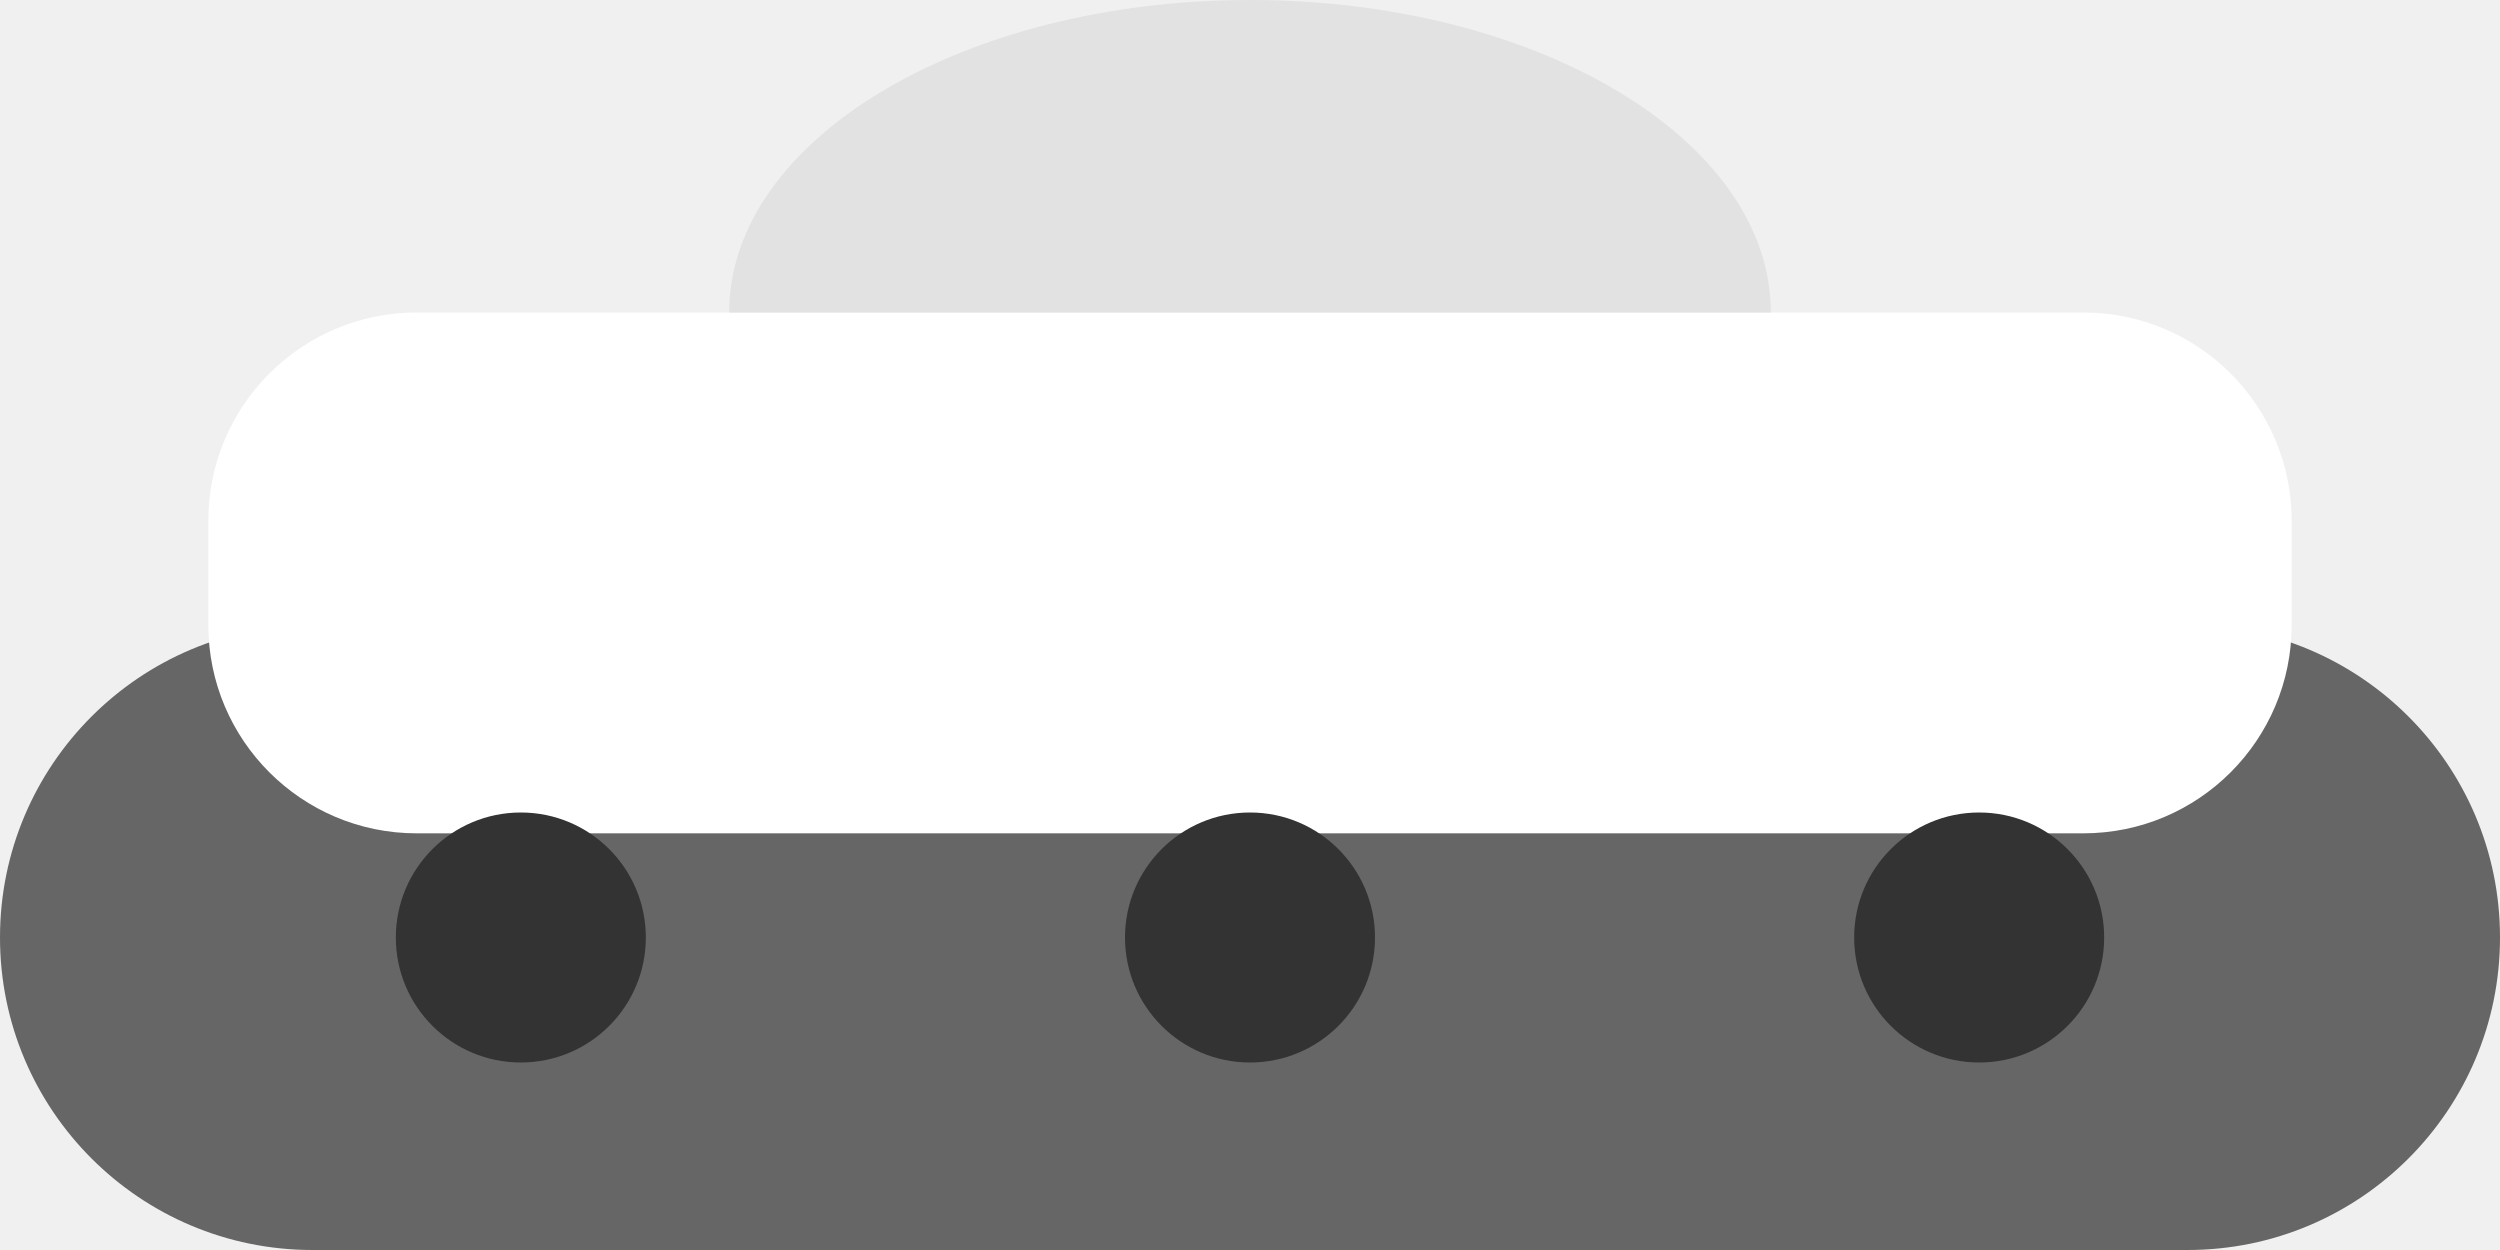
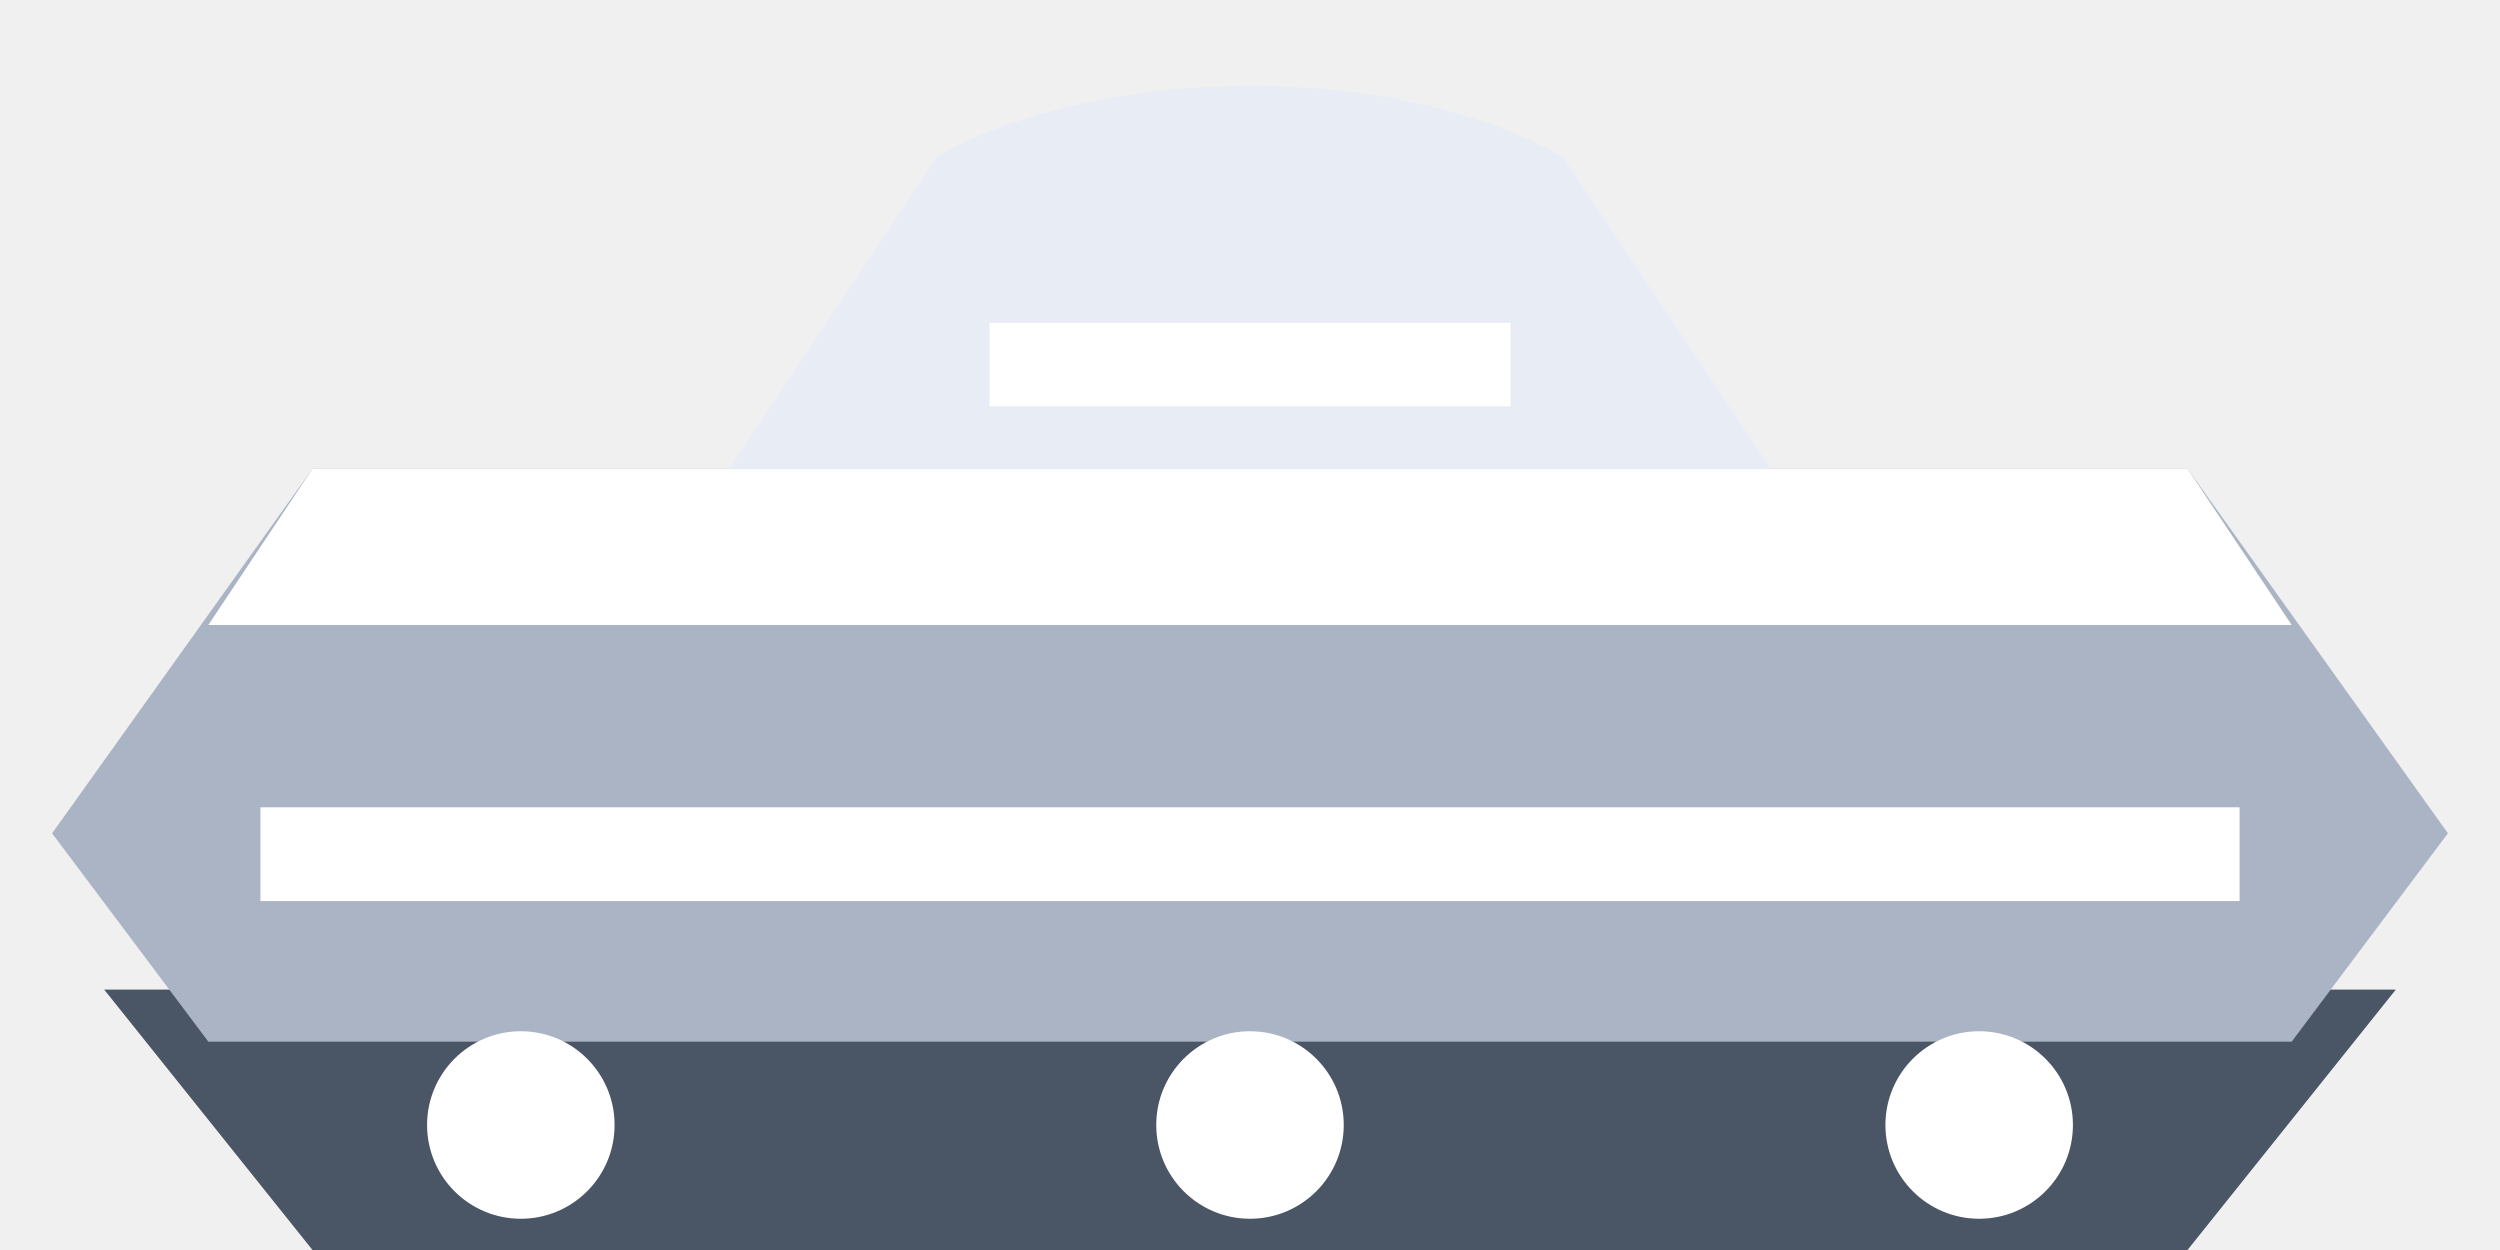
<svg xmlns="http://www.w3.org/2000/svg" width="24" height="12" viewBox="0 0 24 12">
-   <rect x="0" y="6" width="24" height="6" rx="3" fill="#666" />
-   <rect x="2" y="3" width="20" height="5" rx="2" fill="#fff" />
-   <path d="M7 3a5 3 0 0 1 10 0z" fill="#e2e2e2" />
-   <circle cx="5" cy="9" r="1.2" fill="#333" />
-   <circle cx="12" cy="9" r="1.2" fill="#333" />
-   <circle cx="19" cy="9" r="1.2" fill="#333" />
+   <path d="M1 9.5h22l-2 2.5H3z" fill="#4a5566" />
+   <path d="M0.5 8 3 4.5h18l2.5 3.5-1.5 2H2z" fill="#aab4c4" />
+   <path d="M3 4.5h18l1 1.5H2z" fill="#fff" />
+   <path d="M7 4.5 9 1.5a4 2 0 0 1 6 0l2 3z" fill="#e8edf5" />
+   <path d="M9.5 3.5h5" stroke="#fff" stroke-width="0.8" />
+   <path d="M2.5 8.2h19" stroke="#fff" stroke-width="0.9" />
+   <circle cx="5" cy="10.8" r="0.9" fill="#fff" />
+   <circle cx="12" cy="10.8" r="0.9" fill="#fff" />
+   <circle cx="19" cy="10.8" r="0.9" fill="#fff" />
</svg>
